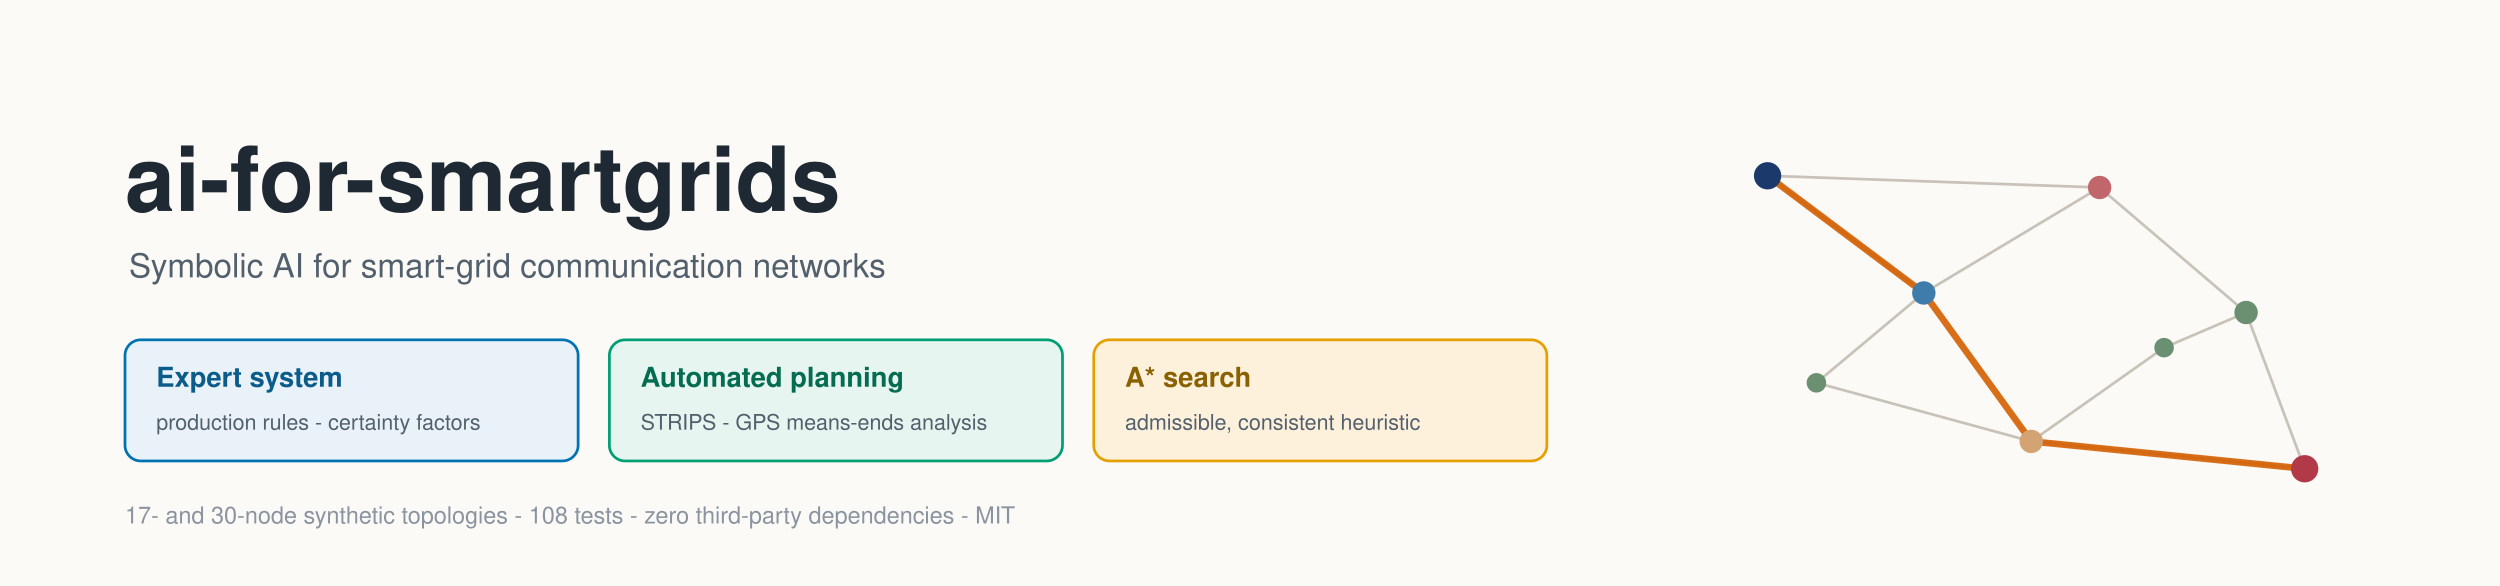
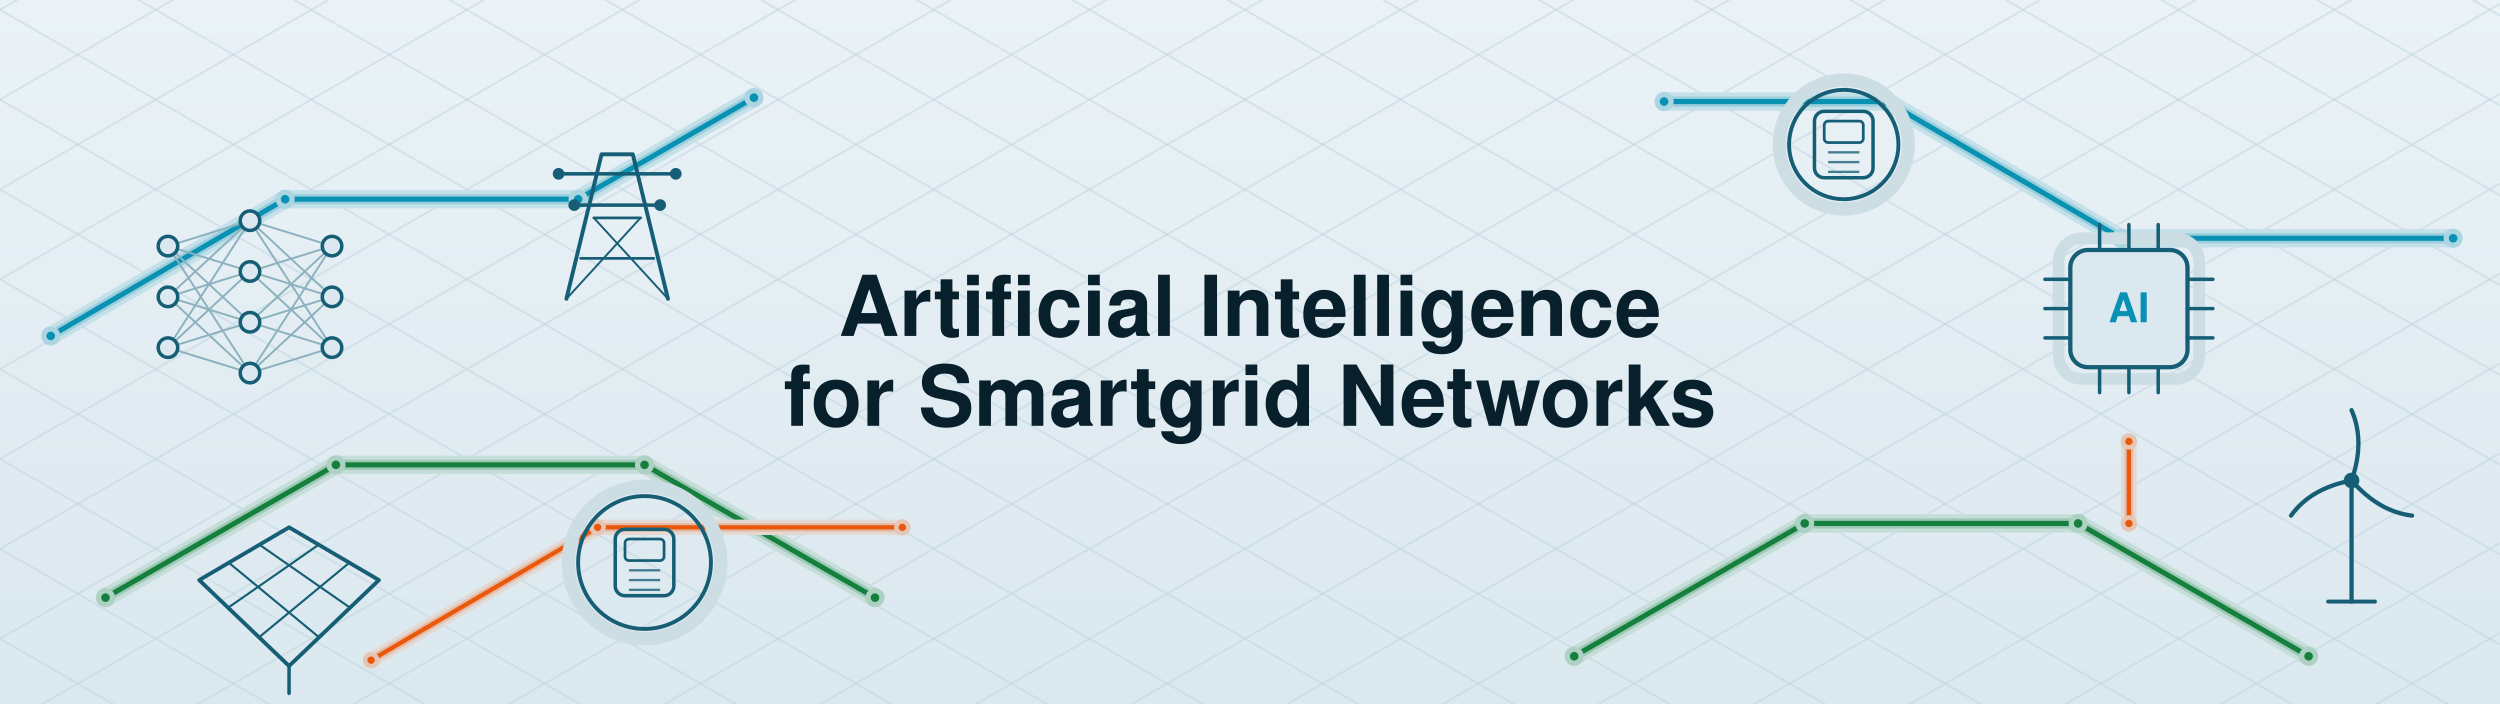
- <svg xmlns="http://www.w3.org/2000/svg" viewBox="0 0 1280 300" width="1280" height="300" font-family="Segoe UI, Helvetica, Arial, sans-serif">
-   <rect width="1280" height="300" fill="#fbfaf7" />
-   <line x1="905" y1="90" x2="985" y2="150" stroke="#c9c2b8" stroke-width="1.4" />
-   <line x1="985" y1="150" x2="1075" y2="96" stroke="#c9c2b8" stroke-width="1.4" />
-   <line x1="1075" y1="96" x2="1150" y2="160" stroke="#c9c2b8" stroke-width="1.4" />
-   <line x1="985" y1="150" x2="930" y2="196" stroke="#c9c2b8" stroke-width="1.4" />
-   <line x1="930" y1="196" x2="1040" y2="226" stroke="#c9c2b8" stroke-width="1.4" />
-   <line x1="1040" y1="226" x2="1180" y2="240" stroke="#c9c2b8" stroke-width="1.4" />
-   <line x1="1150" y1="160" x2="1108" y2="178" stroke="#c9c2b8" stroke-width="1.4" />
-   <line x1="1108" y1="178" x2="1040" y2="226" stroke="#c9c2b8" stroke-width="1.4" />
-   <line x1="1150" y1="160" x2="1180" y2="240" stroke="#c9c2b8" stroke-width="1.4" />
-   <line x1="905" y1="90" x2="1075" y2="96" stroke="#c9c2b8" stroke-width="1.4" />
-   <polyline points="905,90 985,150 1040,226 1180,240" fill="none" stroke="#D55E00" stroke-width="3.4" stroke-linejoin="round" stroke-linecap="round" opacity="0.9" />
-   <circle cx="905" cy="90" r="7" fill="#1b3a6b" />
-   <circle cx="985" cy="150" r="6" fill="#3f7cac" />
-   <circle cx="1075" cy="96" r="6" fill="#c1666b" />
-   <circle cx="1150" cy="160" r="6" fill="#6b8f71" />
-   <circle cx="1040" cy="226" r="6" fill="#d4a373" />
-   <circle cx="1180" cy="240" r="7" fill="#b23a48" />
-   <circle cx="930" cy="196" r="5" fill="#6b8f71" />
-   <circle cx="1108" cy="178" r="5" fill="#6b8f71" />
-   <text x="64" y="108" font-size="46" fill="#1f2933" font-weight="700">ai-for-smartgrids</text>
-   <text x="66" y="142" font-size="17" fill="#52606d">Symbolic AI for smart-grid communication networks</text>
-   <rect x="64" y="174" width="232" height="62" rx="8" fill="#e8f2f8" stroke="#0072B2" stroke-width="1.4" />
-   <text x="80" y="198" font-size="14" fill="#0b5c8a" font-weight="700">Expert system</text>
-   <text x="80" y="220" font-size="11" fill="#52606d">production rules - certainty factors</text>
-   <rect x="312" y="174" width="232" height="62" rx="8" fill="#e6f5f0" stroke="#009E73" stroke-width="1.4" />
-   <text x="328" y="198" font-size="14" fill="#046c50" font-weight="700">Automated planning</text>
-   <text x="328" y="220" font-size="11" fill="#52606d">STRIPS - GPS means-ends analysis</text>
-   <rect x="560" y="174" width="232" height="62" rx="8" fill="#fdf1dc" stroke="#E69F00" stroke-width="1.4" />
-   <text x="576" y="198" font-size="14" fill="#8a6100" font-weight="700">A* search</text>
-   <text x="576" y="220" font-size="11" fill="#52606d">admissible, consistent heuristic</text>
-   <text x="64" y="268" font-size="12" fill="#8a94a0">17- and 30-node synthetic topologies  -  108 tests  -  zero third-party dependencies  -  MIT</text>
+ <svg xmlns="http://www.w3.org/2000/svg" viewBox="0 0 1280 360" width="1280" height="360" font-family="Segoe UI, Helvetica, Arial, sans-serif">
+   <rect x="0" y="0.00" width="1280" height="7.00" fill="#eaf2f6" />
+   <rect x="0" y="6.00" width="1280" height="7.00" fill="#eaf2f6" />
+   <rect x="0" y="12.00" width="1280" height="7.00" fill="#e9f2f6" />
+   <rect x="0" y="18.00" width="1280" height="7.00" fill="#e9f1f6" />
+   <rect x="0" y="24.00" width="1280" height="7.00" fill="#e9f1f6" />
+   <rect x="0" y="30.00" width="1280" height="7.00" fill="#e9f1f5" />
+   <rect x="0" y="36.00" width="1280" height="7.00" fill="#e8f1f5" />
+   <rect x="0" y="42.00" width="1280" height="7.00" fill="#e8f1f5" />
+   <rect x="0" y="48.00" width="1280" height="7.00" fill="#e8f1f5" />
+   <rect x="0" y="54.00" width="1280" height="7.00" fill="#e8f0f5" />
+   <rect x="0" y="60.00" width="1280" height="7.00" fill="#e7f0f5" />
+   <rect x="0" y="66.00" width="1280" height="7.00" fill="#e7f0f5" />
+   <rect x="0" y="72.00" width="1280" height="7.00" fill="#e7f0f5" />
+   <rect x="0" y="78.00" width="1280" height="7.00" fill="#e7f0f4" />
+   <rect x="0" y="84.00" width="1280" height="7.00" fill="#e6f0f4" />
+   <rect x="0" y="90.00" width="1280" height="7.00" fill="#e6eff4" />
+   <rect x="0" y="96.00" width="1280" height="7.00" fill="#e6eff4" />
+   <rect x="0" y="102.00" width="1280" height="7.00" fill="#e6eff4" />
+   <rect x="0" y="108.00" width="1280" height="7.00" fill="#e5eff4" />
+   <rect x="0" y="114.00" width="1280" height="7.00" fill="#e5eff4" />
+   <rect x="0" y="120.00" width="1280" height="7.00" fill="#e5eff4" />
+   <rect x="0" y="126.00" width="1280" height="7.00" fill="#e5eef4" />
+   <rect x="0" y="132.00" width="1280" height="7.00" fill="#e4eef3" />
+   <rect x="0" y="138.00" width="1280" height="7.00" fill="#e4eef3" />
+   <rect x="0" y="144.00" width="1280" height="7.00" fill="#e4eef3" />
+   <rect x="0" y="150.00" width="1280" height="7.00" fill="#e4eef3" />
+   <rect x="0" y="156.00" width="1280" height="7.00" fill="#e3eef3" />
+   <rect x="0" y="162.00" width="1280" height="7.00" fill="#e3edf3" />
+   <rect x="0" y="168.00" width="1280" height="7.00" fill="#e3edf3" />
+   <rect x="0" y="174.00" width="1280" height="7.00" fill="#e3edf3" />
+   <rect x="0" y="180.00" width="1280" height="7.00" fill="#e2edf2" />
+   <rect x="0" y="186.00" width="1280" height="7.00" fill="#e2edf2" />
+   <rect x="0" y="192.00" width="1280" height="7.00" fill="#e2edf2" />
+   <rect x="0" y="198.00" width="1280" height="7.00" fill="#e2ecf2" />
+   <rect x="0" y="204.00" width="1280" height="7.00" fill="#e1ecf2" />
+   <rect x="0" y="210.00" width="1280" height="7.00" fill="#e1ecf2" />
+   <rect x="0" y="216.00" width="1280" height="7.00" fill="#e1ecf2" />
+   <rect x="0" y="222.00" width="1280" height="7.00" fill="#e1ecf2" />
+   <rect x="0" y="228.00" width="1280" height="7.00" fill="#e0ecf1" />
+   <rect x="0" y="234.00" width="1280" height="7.00" fill="#e0ebf1" />
+   <rect x="0" y="240.00" width="1280" height="7.00" fill="#e0ebf1" />
+   <rect x="0" y="246.00" width="1280" height="7.00" fill="#e0ebf1" />
+   <rect x="0" y="252.00" width="1280" height="7.00" fill="#dfebf1" />
+   <rect x="0" y="258.00" width="1280" height="7.00" fill="#dfebf1" />
+   <rect x="0" y="264.00" width="1280" height="7.00" fill="#dfebf1" />
+   <rect x="0" y="270.00" width="1280" height="7.00" fill="#dfeaf1" />
+   <rect x="0" y="276.00" width="1280" height="7.00" fill="#deeaf1" />
+   <rect x="0" y="282.00" width="1280" height="7.00" fill="#deeaf0" />
+   <rect x="0" y="288.00" width="1280" height="7.00" fill="#deeaf0" />
+   <rect x="0" y="294.00" width="1280" height="7.00" fill="#deeaf0" />
+   <rect x="0" y="300.00" width="1280" height="7.00" fill="#ddeaf0" />
+   <rect x="0" y="306.00" width="1280" height="7.00" fill="#dde9f0" />
+   <rect x="0" y="312.00" width="1280" height="7.00" fill="#dde9f0" />
+   <rect x="0" y="318.00" width="1280" height="7.00" fill="#dde9f0" />
+   <rect x="0" y="324.00" width="1280" height="7.00" fill="#dce9f0" />
+   <rect x="0" y="330.00" width="1280" height="7.00" fill="#dce9ef" />
+   <rect x="0" y="336.00" width="1280" height="7.00" fill="#dce9ef" />
+   <rect x="0" y="342.00" width="1280" height="7.00" fill="#dce8ef" />
+   <rect x="0" y="348.00" width="1280" height="7.00" fill="#dbe8ef" />
+   <rect x="0" y="354.00" width="1280" height="7.00" fill="#dbe8ef" />
+   <line x1="0" y1="-1191" x2="1280" y2="-452" stroke="#bed4e0" stroke-width="1" stroke-opacity="0.5" />
+   <line x1="0" y1="-1191" x2="1280" y2="-1930" stroke="#bed4e0" stroke-width="1" stroke-opacity="0.5" />
+   <line x1="0" y1="-1145" x2="1280" y2="-406" stroke="#bed4e0" stroke-width="1" stroke-opacity="0.5" />
+   <line x1="0" y1="-1145" x2="1280" y2="-1884" stroke="#bed4e0" stroke-width="1" stroke-opacity="0.5" />
+   <line x1="0" y1="-1099" x2="1280" y2="-360" stroke="#bed4e0" stroke-width="1" stroke-opacity="0.5" />
+   <line x1="0" y1="-1099" x2="1280" y2="-1838" stroke="#bed4e0" stroke-width="1" stroke-opacity="0.5" />
+   <line x1="0" y1="-1053" x2="1280" y2="-314" stroke="#bed4e0" stroke-width="1" stroke-opacity="0.5" />
+   <line x1="0" y1="-1053" x2="1280" y2="-1792" stroke="#bed4e0" stroke-width="1" stroke-opacity="0.5" />
+   <line x1="0" y1="-1007" x2="1280" y2="-268" stroke="#bed4e0" stroke-width="1" stroke-opacity="0.5" />
+   <line x1="0" y1="-1007" x2="1280" y2="-1746" stroke="#bed4e0" stroke-width="1" stroke-opacity="0.5" />
+   <line x1="0" y1="-961" x2="1280" y2="-222" stroke="#bed4e0" stroke-width="1" stroke-opacity="0.5" />
+   <line x1="0" y1="-961" x2="1280" y2="-1700" stroke="#bed4e0" stroke-width="1" stroke-opacity="0.5" />
+   <line x1="0" y1="-915" x2="1280" y2="-176" stroke="#bed4e0" stroke-width="1" stroke-opacity="0.5" />
+   <line x1="0" y1="-915" x2="1280" y2="-1654" stroke="#bed4e0" stroke-width="1" stroke-opacity="0.5" />
+   <line x1="0" y1="-869" x2="1280" y2="-130" stroke="#bed4e0" stroke-width="1" stroke-opacity="0.5" />
+   <line x1="0" y1="-869" x2="1280" y2="-1608" stroke="#bed4e0" stroke-width="1" stroke-opacity="0.5" />
+   <line x1="0" y1="-823" x2="1280" y2="-84" stroke="#bed4e0" stroke-width="1" stroke-opacity="0.5" />
+   <line x1="0" y1="-823" x2="1280" y2="-1562" stroke="#bed4e0" stroke-width="1" stroke-opacity="0.5" />
+   <line x1="0" y1="-777" x2="1280" y2="-38" stroke="#bed4e0" stroke-width="1" stroke-opacity="0.5" />
+   <line x1="0" y1="-777" x2="1280" y2="-1516" stroke="#bed4e0" stroke-width="1" stroke-opacity="0.5" />
+   <line x1="0" y1="-731" x2="1280" y2="8" stroke="#bed4e0" stroke-width="1" stroke-opacity="0.5" />
+   <line x1="0" y1="-731" x2="1280" y2="-1470" stroke="#bed4e0" stroke-width="1" stroke-opacity="0.5" />
+   <line x1="0" y1="-685" x2="1280" y2="54" stroke="#bed4e0" stroke-width="1" stroke-opacity="0.5" />
+   <line x1="0" y1="-685" x2="1280" y2="-1424" stroke="#bed4e0" stroke-width="1" stroke-opacity="0.5" />
+   <line x1="0" y1="-639" x2="1280" y2="100" stroke="#bed4e0" stroke-width="1" stroke-opacity="0.5" />
+   <line x1="0" y1="-639" x2="1280" y2="-1378" stroke="#bed4e0" stroke-width="1" stroke-opacity="0.5" />
+   <line x1="0" y1="-593" x2="1280" y2="146" stroke="#bed4e0" stroke-width="1" stroke-opacity="0.5" />
+   <line x1="0" y1="-593" x2="1280" y2="-1332" stroke="#bed4e0" stroke-width="1" stroke-opacity="0.5" />
+   <line x1="0" y1="-547" x2="1280" y2="192" stroke="#bed4e0" stroke-width="1" stroke-opacity="0.5" />
+   <line x1="0" y1="-547" x2="1280" y2="-1286" stroke="#bed4e0" stroke-width="1" stroke-opacity="0.5" />
+   <line x1="0" y1="-501" x2="1280" y2="238" stroke="#bed4e0" stroke-width="1" stroke-opacity="0.5" />
+   <line x1="0" y1="-501" x2="1280" y2="-1240" stroke="#bed4e0" stroke-width="1" stroke-opacity="0.5" />
+   <line x1="0" y1="-455" x2="1280" y2="284" stroke="#bed4e0" stroke-width="1" stroke-opacity="0.5" />
+   <line x1="0" y1="-455" x2="1280" y2="-1194" stroke="#bed4e0" stroke-width="1" stroke-opacity="0.5" />
+   <line x1="0" y1="-409" x2="1280" y2="330" stroke="#bed4e0" stroke-width="1" stroke-opacity="0.5" />
+   <line x1="0" y1="-409" x2="1280" y2="-1148" stroke="#bed4e0" stroke-width="1" stroke-opacity="0.5" />
+   <line x1="0" y1="-363" x2="1280" y2="376" stroke="#bed4e0" stroke-width="1" stroke-opacity="0.5" />
+   <line x1="0" y1="-363" x2="1280" y2="-1102" stroke="#bed4e0" stroke-width="1" stroke-opacity="0.5" />
+   <line x1="0" y1="-317" x2="1280" y2="422" stroke="#bed4e0" stroke-width="1" stroke-opacity="0.5" />
+   <line x1="0" y1="-317" x2="1280" y2="-1056" stroke="#bed4e0" stroke-width="1" stroke-opacity="0.5" />
+   <line x1="0" y1="-271" x2="1280" y2="468" stroke="#bed4e0" stroke-width="1" stroke-opacity="0.5" />
+   <line x1="0" y1="-271" x2="1280" y2="-1010" stroke="#bed4e0" stroke-width="1" stroke-opacity="0.5" />
+   <line x1="0" y1="-225" x2="1280" y2="514" stroke="#bed4e0" stroke-width="1" stroke-opacity="0.5" />
+   <line x1="0" y1="-225" x2="1280" y2="-964" stroke="#bed4e0" stroke-width="1" stroke-opacity="0.5" />
+   <line x1="0" y1="-179" x2="1280" y2="560" stroke="#bed4e0" stroke-width="1" stroke-opacity="0.5" />
+   <line x1="0" y1="-179" x2="1280" y2="-918" stroke="#bed4e0" stroke-width="1" stroke-opacity="0.5" />
+   <line x1="0" y1="-133" x2="1280" y2="606" stroke="#bed4e0" stroke-width="1" stroke-opacity="0.5" />
+   <line x1="0" y1="-133" x2="1280" y2="-872" stroke="#bed4e0" stroke-width="1" stroke-opacity="0.5" />
+   <line x1="0" y1="-87" x2="1280" y2="652" stroke="#bed4e0" stroke-width="1" stroke-opacity="0.5" />
+   <line x1="0" y1="-87" x2="1280" y2="-826" stroke="#bed4e0" stroke-width="1" stroke-opacity="0.5" />
+   <line x1="0" y1="-41" x2="1280" y2="698" stroke="#bed4e0" stroke-width="1" stroke-opacity="0.5" />
+   <line x1="0" y1="-41" x2="1280" y2="-780" stroke="#bed4e0" stroke-width="1" stroke-opacity="0.5" />
+   <line x1="0" y1="5" x2="1280" y2="744" stroke="#bed4e0" stroke-width="1" stroke-opacity="0.5" />
+   <line x1="0" y1="5" x2="1280" y2="-734" stroke="#bed4e0" stroke-width="1" stroke-opacity="0.5" />
+   <line x1="0" y1="51" x2="1280" y2="790" stroke="#bed4e0" stroke-width="1" stroke-opacity="0.5" />
+   <line x1="0" y1="51" x2="1280" y2="-688" stroke="#bed4e0" stroke-width="1" stroke-opacity="0.5" />
+   <line x1="0" y1="97" x2="1280" y2="836" stroke="#bed4e0" stroke-width="1" stroke-opacity="0.5" />
+   <line x1="0" y1="97" x2="1280" y2="-642" stroke="#bed4e0" stroke-width="1" stroke-opacity="0.5" />
+   <line x1="0" y1="143" x2="1280" y2="882" stroke="#bed4e0" stroke-width="1" stroke-opacity="0.5" />
+   <line x1="0" y1="143" x2="1280" y2="-596" stroke="#bed4e0" stroke-width="1" stroke-opacity="0.5" />
+   <line x1="0" y1="189" x2="1280" y2="928" stroke="#bed4e0" stroke-width="1" stroke-opacity="0.5" />
+   <line x1="0" y1="189" x2="1280" y2="-550" stroke="#bed4e0" stroke-width="1" stroke-opacity="0.5" />
+   <line x1="0" y1="235" x2="1280" y2="974" stroke="#bed4e0" stroke-width="1" stroke-opacity="0.5" />
+   <line x1="0" y1="235" x2="1280" y2="-504" stroke="#bed4e0" stroke-width="1" stroke-opacity="0.5" />
+   <line x1="0" y1="281" x2="1280" y2="1020" stroke="#bed4e0" stroke-width="1" stroke-opacity="0.5" />
+   <line x1="0" y1="281" x2="1280" y2="-458" stroke="#bed4e0" stroke-width="1" stroke-opacity="0.5" />
+   <line x1="0" y1="327" x2="1280" y2="1066" stroke="#bed4e0" stroke-width="1" stroke-opacity="0.5" />
+   <line x1="0" y1="327" x2="1280" y2="-412" stroke="#bed4e0" stroke-width="1" stroke-opacity="0.5" />
+   <line x1="0" y1="373" x2="1280" y2="1112" stroke="#bed4e0" stroke-width="1" stroke-opacity="0.5" />
+   <line x1="0" y1="373" x2="1280" y2="-366" stroke="#bed4e0" stroke-width="1" stroke-opacity="0.5" />
+   <line x1="0" y1="419" x2="1280" y2="1158" stroke="#bed4e0" stroke-width="1" stroke-opacity="0.5" />
+   <line x1="0" y1="419" x2="1280" y2="-320" stroke="#bed4e0" stroke-width="1" stroke-opacity="0.5" />
+   <line x1="0" y1="465" x2="1280" y2="1204" stroke="#bed4e0" stroke-width="1" stroke-opacity="0.5" />
+   <line x1="0" y1="465" x2="1280" y2="-274" stroke="#bed4e0" stroke-width="1" stroke-opacity="0.5" />
+   <line x1="0" y1="511" x2="1280" y2="1250" stroke="#bed4e0" stroke-width="1" stroke-opacity="0.5" />
+   <line x1="0" y1="511" x2="1280" y2="-228" stroke="#bed4e0" stroke-width="1" stroke-opacity="0.5" />
+   <line x1="0" y1="557" x2="1280" y2="1296" stroke="#bed4e0" stroke-width="1" stroke-opacity="0.5" />
+   <line x1="0" y1="557" x2="1280" y2="-182" stroke="#bed4e0" stroke-width="1" stroke-opacity="0.5" />
+   <line x1="0" y1="603" x2="1280" y2="1342" stroke="#bed4e0" stroke-width="1" stroke-opacity="0.5" />
+   <line x1="0" y1="603" x2="1280" y2="-136" stroke="#bed4e0" stroke-width="1" stroke-opacity="0.5" />
+   <line x1="0" y1="649" x2="1280" y2="1388" stroke="#bed4e0" stroke-width="1" stroke-opacity="0.5" />
+   <line x1="0" y1="649" x2="1280" y2="-90" stroke="#bed4e0" stroke-width="1" stroke-opacity="0.5" />
+   <line x1="0" y1="695" x2="1280" y2="1434" stroke="#bed4e0" stroke-width="1" stroke-opacity="0.5" />
+   <line x1="0" y1="695" x2="1280" y2="-44" stroke="#bed4e0" stroke-width="1" stroke-opacity="0.5" />
+   <line x1="0" y1="741" x2="1280" y2="1480" stroke="#bed4e0" stroke-width="1" stroke-opacity="0.5" />
+   <line x1="0" y1="741" x2="1280" y2="2" stroke="#bed4e0" stroke-width="1" stroke-opacity="0.5" />
+   <line x1="0" y1="787" x2="1280" y2="1526" stroke="#bed4e0" stroke-width="1" stroke-opacity="0.5" />
+   <line x1="0" y1="787" x2="1280" y2="48" stroke="#bed4e0" stroke-width="1" stroke-opacity="0.5" />
+   <line x1="0" y1="833" x2="1280" y2="1572" stroke="#bed4e0" stroke-width="1" stroke-opacity="0.5" />
+   <line x1="0" y1="833" x2="1280" y2="94" stroke="#bed4e0" stroke-width="1" stroke-opacity="0.5" />
+   <line x1="0" y1="879" x2="1280" y2="1618" stroke="#bed4e0" stroke-width="1" stroke-opacity="0.5" />
+   <line x1="0" y1="879" x2="1280" y2="140" stroke="#bed4e0" stroke-width="1" stroke-opacity="0.5" />
+   <line x1="0" y1="925" x2="1280" y2="1664" stroke="#bed4e0" stroke-width="1" stroke-opacity="0.5" />
+   <line x1="0" y1="925" x2="1280" y2="186" stroke="#bed4e0" stroke-width="1" stroke-opacity="0.5" />
+   <line x1="0" y1="971" x2="1280" y2="1710" stroke="#bed4e0" stroke-width="1" stroke-opacity="0.5" />
+   <line x1="0" y1="971" x2="1280" y2="232" stroke="#bed4e0" stroke-width="1" stroke-opacity="0.5" />
+   <line x1="0" y1="1017" x2="1280" y2="1756" stroke="#bed4e0" stroke-width="1" stroke-opacity="0.5" />
+   <line x1="0" y1="1017" x2="1280" y2="278" stroke="#bed4e0" stroke-width="1" stroke-opacity="0.5" />
+   <line x1="0" y1="1063" x2="1280" y2="1802" stroke="#bed4e0" stroke-width="1" stroke-opacity="0.5" />
+   <line x1="0" y1="1063" x2="1280" y2="324" stroke="#bed4e0" stroke-width="1" stroke-opacity="0.5" />
+   <line x1="0" y1="1109" x2="1280" y2="1848" stroke="#bed4e0" stroke-width="1" stroke-opacity="0.5" />
+   <line x1="0" y1="1109" x2="1280" y2="370" stroke="#bed4e0" stroke-width="1" stroke-opacity="0.5" />
+   <line x1="0" y1="1155" x2="1280" y2="1894" stroke="#bed4e0" stroke-width="1" stroke-opacity="0.5" />
+   <line x1="0" y1="1155" x2="1280" y2="416" stroke="#bed4e0" stroke-width="1" stroke-opacity="0.5" />
+   <polyline points="26,172 146,102 296,102 386,50" fill="none" stroke="#c4e0e9" stroke-width="9.4" stroke-linejoin="round" stroke-linecap="round" />
+   <polyline points="26,172 146,102 296,102 386,50" fill="none" stroke="#99cedc" stroke-width="5.2" stroke-linejoin="round" stroke-linecap="round" />
+   <polyline points="26,172 146,102 296,102 386,50" fill="none" stroke="#0891b2" stroke-width="2.6" stroke-linejoin="round" stroke-linecap="round" />
+   <circle cx="26" cy="172" r="4.9" fill="#aad5e1" />
+   <circle cx="26" cy="172" r="2.2" fill="#0891b2" />
+   <circle cx="146" cy="102" r="4.9" fill="#aad5e1" />
+   <circle cx="146" cy="102" r="2.2" fill="#0891b2" />
+   <circle cx="296" cy="102" r="4.9" fill="#aad5e1" />
+   <circle cx="296" cy="102" r="2.2" fill="#0891b2" />
+   <circle cx="386" cy="50" r="4.9" fill="#aad5e1" />
+   <circle cx="386" cy="50" r="2.2" fill="#0891b2" />
+   <polyline points="54,306 172,238 330,238 448,306" fill="none" stroke="#c6ded9" stroke-width="9.4" stroke-linejoin="round" stroke-linecap="round" />
+   <polyline points="54,306 172,238 330,238 448,306" fill="none" stroke="#9dc8b4" stroke-width="5.2" stroke-linejoin="round" stroke-linecap="round" />
+   <polyline points="54,306 172,238 330,238 448,306" fill="none" stroke="#15803d" stroke-width="2.6" stroke-linejoin="round" stroke-linecap="round" />
+   <circle cx="54" cy="306" r="4.9" fill="#add1c3" />
+   <circle cx="54" cy="306" r="2.2" fill="#15803d" />
+   <circle cx="172" cy="238" r="4.9" fill="#add1c3" />
+   <circle cx="172" cy="238" r="2.2" fill="#15803d" />
+   <circle cx="330" cy="238" r="4.9" fill="#add1c3" />
+   <circle cx="330" cy="238" r="2.2" fill="#15803d" />
+   <circle cx="448" cy="306" r="4.9" fill="#add1c3" />
+   <circle cx="448" cy="306" r="2.2" fill="#15803d" />
+   <polyline points="190,338 306,270 462,270" fill="none" stroke="#e4d8d2" stroke-width="7.9" stroke-linejoin="round" stroke-linecap="round" />
+   <polyline points="190,338 306,270 462,270" fill="none" stroke="#e5baa4" stroke-width="4.4" stroke-linejoin="round" stroke-linecap="round" />
+   <polyline points="190,338 306,270 462,270" fill="none" stroke="#ea580c" stroke-width="2.2" stroke-linejoin="round" stroke-linecap="round" />
+   <circle cx="190" cy="338" r="4.2" fill="#e5c6b6" />
+   <circle cx="190" cy="338" r="1.9" fill="#ea580c" />
+   <circle cx="306" cy="270" r="4.2" fill="#e5c6b6" />
+   <circle cx="306" cy="270" r="1.9" fill="#ea580c" />
+   <circle cx="462" cy="270" r="4.2" fill="#e5c6b6" />
+   <circle cx="462" cy="270" r="1.9" fill="#ea580c" />
+   <polyline points="852,52 966,52 1086,122 1256,122" fill="none" stroke="#c4e0e9" stroke-width="9.4" stroke-linejoin="round" stroke-linecap="round" />
+   <polyline points="852,52 966,52 1086,122 1256,122" fill="none" stroke="#99cedc" stroke-width="5.2" stroke-linejoin="round" stroke-linecap="round" />
+   <polyline points="852,52 966,52 1086,122 1256,122" fill="none" stroke="#0891b2" stroke-width="2.6" stroke-linejoin="round" stroke-linecap="round" />
+   <circle cx="852" cy="52" r="4.9" fill="#aad5e1" />
+   <circle cx="852" cy="52" r="2.2" fill="#0891b2" />
+   <circle cx="966" cy="52" r="4.9" fill="#aad5e1" />
+   <circle cx="966" cy="52" r="2.2" fill="#0891b2" />
+   <circle cx="1086" cy="122" r="4.9" fill="#aad5e1" />
+   <circle cx="1086" cy="122" r="2.2" fill="#0891b2" />
+   <circle cx="1256" cy="122" r="4.9" fill="#aad5e1" />
+   <circle cx="1256" cy="122" r="2.2" fill="#0891b2" />
+   <polyline points="806,336 924,268 1064,268 1182,336" fill="none" stroke="#c6ded9" stroke-width="9.4" stroke-linejoin="round" stroke-linecap="round" />
+   <polyline points="806,336 924,268 1064,268 1182,336" fill="none" stroke="#9dc8b4" stroke-width="5.2" stroke-linejoin="round" stroke-linecap="round" />
+   <polyline points="806,336 924,268 1064,268 1182,336" fill="none" stroke="#15803d" stroke-width="2.6" stroke-linejoin="round" stroke-linecap="round" />
+   <circle cx="806" cy="336" r="4.9" fill="#add1c3" />
+   <circle cx="806" cy="336" r="2.2" fill="#15803d" />
+   <circle cx="924" cy="268" r="4.9" fill="#add1c3" />
+   <circle cx="924" cy="268" r="2.2" fill="#15803d" />
+   <circle cx="1064" cy="268" r="4.9" fill="#add1c3" />
+   <circle cx="1064" cy="268" r="2.2" fill="#15803d" />
+   <circle cx="1182" cy="336" r="4.9" fill="#add1c3" />
+   <circle cx="1182" cy="336" r="2.2" fill="#15803d" />
+   <polyline points="1090,226 1090,268" fill="none" stroke="#e4d8d2" stroke-width="7.9" stroke-linejoin="round" stroke-linecap="round" />
+   <polyline points="1090,226 1090,268" fill="none" stroke="#e5baa4" stroke-width="4.4" stroke-linejoin="round" stroke-linecap="round" />
+   <polyline points="1090,226 1090,268" fill="none" stroke="#ea580c" stroke-width="2.2" stroke-linejoin="round" stroke-linecap="round" />
+   <circle cx="1090" cy="226" r="4.2" fill="#e5c6b6" />
+   <circle cx="1090" cy="226" r="1.9" fill="#ea580c" />
+   <circle cx="1090" cy="268" r="4.2" fill="#e5c6b6" />
+   <circle cx="1090" cy="268" r="1.9" fill="#ea580c" />
+   <line x1="86" y1="126" x2="128" y2="113" stroke="#8cb1be" stroke-width="1" />
+   <line x1="86" y1="126" x2="128" y2="139" stroke="#8cb1be" stroke-width="1" />
+   <line x1="86" y1="126" x2="128" y2="165" stroke="#8cb1be" stroke-width="1" />
+   <line x1="86" y1="126" x2="128" y2="191" stroke="#8cb1be" stroke-width="1" />
+   <line x1="86" y1="152" x2="128" y2="113" stroke="#8cb1be" stroke-width="1" />
+   <line x1="86" y1="152" x2="128" y2="139" stroke="#8cb1be" stroke-width="1" />
+   <line x1="86" y1="152" x2="128" y2="165" stroke="#8cb1be" stroke-width="1" />
+   <line x1="86" y1="152" x2="128" y2="191" stroke="#8cb1be" stroke-width="1" />
+   <line x1="86" y1="178" x2="128" y2="113" stroke="#8cb1be" stroke-width="1" />
+   <line x1="86" y1="178" x2="128" y2="139" stroke="#8cb1be" stroke-width="1" />
+   <line x1="86" y1="178" x2="128" y2="165" stroke="#8cb1be" stroke-width="1" />
+   <line x1="86" y1="178" x2="128" y2="191" stroke="#8cb1be" stroke-width="1" />
+   <line x1="128" y1="113" x2="170" y2="126" stroke="#8cb1be" stroke-width="1" />
+   <line x1="128" y1="113" x2="170" y2="152" stroke="#8cb1be" stroke-width="1" />
+   <line x1="128" y1="113" x2="170" y2="178" stroke="#8cb1be" stroke-width="1" />
+   <line x1="128" y1="139" x2="170" y2="126" stroke="#8cb1be" stroke-width="1" />
+   <line x1="128" y1="139" x2="170" y2="152" stroke="#8cb1be" stroke-width="1" />
+   <line x1="128" y1="139" x2="170" y2="178" stroke="#8cb1be" stroke-width="1" />
+   <line x1="128" y1="165" x2="170" y2="126" stroke="#8cb1be" stroke-width="1" />
+   <line x1="128" y1="165" x2="170" y2="152" stroke="#8cb1be" stroke-width="1" />
+   <line x1="128" y1="165" x2="170" y2="178" stroke="#8cb1be" stroke-width="1" />
+   <line x1="128" y1="191" x2="170" y2="126" stroke="#8cb1be" stroke-width="1" />
+   <line x1="128" y1="191" x2="170" y2="152" stroke="#8cb1be" stroke-width="1" />
+   <line x1="128" y1="191" x2="170" y2="178" stroke="#8cb1be" stroke-width="1" />
+   <circle cx="86" cy="126" r="5.0" fill="#dbe8ef" stroke="#155e75" stroke-width="1.8" />
+   <circle cx="86" cy="152" r="5.0" fill="#dbe8ef" stroke="#155e75" stroke-width="1.8" />
+   <circle cx="86" cy="178" r="5.0" fill="#dbe8ef" stroke="#155e75" stroke-width="1.8" />
+   <circle cx="128" cy="113" r="5.0" fill="#dbe8ef" stroke="#155e75" stroke-width="1.8" />
+   <circle cx="128" cy="139" r="5.0" fill="#dbe8ef" stroke="#155e75" stroke-width="1.8" />
+   <circle cx="128" cy="165" r="5.0" fill="#dbe8ef" stroke="#155e75" stroke-width="1.8" />
+   <circle cx="128" cy="191" r="5.0" fill="#dbe8ef" stroke="#155e75" stroke-width="1.8" />
+   <circle cx="170" cy="126" r="5.0" fill="#dbe8ef" stroke="#155e75" stroke-width="1.8" />
+   <circle cx="170" cy="152" r="5.0" fill="#dbe8ef" stroke="#155e75" stroke-width="1.8" />
+   <circle cx="170" cy="178" r="5.0" fill="#dbe8ef" stroke="#155e75" stroke-width="1.8" />
+   <path d="M 148 270 L 194 297 L 148 341 L 102 297 Z" fill="none" stroke="#155e75" stroke-width="2.0" stroke-linecap="round" stroke-linejoin="round" />
+   <path d="M 133 279 L 179 311" fill="none" stroke="#155e75" stroke-width="1.1" stroke-linecap="round" stroke-linejoin="round" />
+   <path d="M 163 279 L 117 311" fill="none" stroke="#155e75" stroke-width="1.1" stroke-linecap="round" stroke-linejoin="round" />
+   <path d="M 117 288 L 163 326" fill="none" stroke="#155e75" stroke-width="1.1" stroke-linecap="round" stroke-linejoin="round" />
+   <path d="M 179 288 L 133 326" fill="none" stroke="#155e75" stroke-width="1.1" stroke-linecap="round" stroke-linejoin="round" />
+   <path d="M 148 341 L 148 355" fill="none" stroke="#155e75" stroke-width="1.8" stroke-linecap="round" stroke-linejoin="round" />
+   <path d="M 290.0 153.0 L 308.0 79.0 L 324.0 79.0 L 342.0 153.0" fill="none" stroke="#155e75" stroke-width="2.0" stroke-linecap="round" stroke-linejoin="round" />
+   <path d="M 297.28 132.28 L 334.72 132.28" fill="none" stroke="#155e75" stroke-width="1.4" stroke-linecap="round" stroke-linejoin="round" />
+   <path d="M 304.04 111.56 L 327.96 111.56" fill="none" stroke="#155e75" stroke-width="1.4" stroke-linecap="round" stroke-linejoin="round" />
+   <path d="M 290.0 153.0 L 327.96 111.56" fill="none" stroke="#155e75" stroke-width="1.0" stroke-linecap="round" stroke-linejoin="round" />
+   <path d="M 342.0 153.0 L 304.04 111.56" fill="none" stroke="#155e75" stroke-width="1.0" stroke-linecap="round" stroke-linejoin="round" />
+   <path d="M 286.0 89.0 L 346.0 89.0" fill="none" stroke="#155e75" stroke-width="1.8" stroke-linecap="round" stroke-linejoin="round" />
+   <circle cx="286" cy="89" r="3.0" fill="#155e75" />
+   <circle cx="346" cy="89" r="3.0" fill="#155e75" />
+   <path d="M 294.0 105.0 L 338.0 105.0" fill="none" stroke="#155e75" stroke-width="1.8" stroke-linecap="round" stroke-linejoin="round" />
+   <circle cx="294" cy="105" r="3.0" fill="#155e75" />
+   <circle cx="338" cy="105" r="3.0" fill="#155e75" />
+   <circle cx="330" cy="288" r="39" fill="none" stroke="#ccdde4" stroke-width="6.8" />
+   <circle cx="330" cy="288" r="34" fill="none" stroke="#155e75" stroke-width="2.0" />
+   <rect x="315" y="271" width="30" height="34" rx="5" fill="none" stroke="#155e75" stroke-width="1.8" />
+   <rect x="320" y="276" width="20" height="11" rx="2" fill="none" stroke="#155e75" stroke-width="1.4" />
+   <line x1="322" y1="292" x2="338" y2="292" stroke="#427d90" stroke-width="1.2" />
+   <line x1="322" y1="297" x2="338" y2="297" stroke="#427d90" stroke-width="1.2" />
+   <line x1="322" y1="302" x2="338" y2="302" stroke="#427d90" stroke-width="1.2" />
+   <circle cx="944" cy="74" r="33" fill="none" stroke="#ccdde4" stroke-width="6.8" />
+   <circle cx="944" cy="74" r="28" fill="none" stroke="#155e75" stroke-width="2.0" />
+   <rect x="929" y="57" width="30" height="34" rx="5" fill="none" stroke="#155e75" stroke-width="1.8" />
+   <rect x="934" y="62" width="20" height="11" rx="2" fill="none" stroke="#155e75" stroke-width="1.4" />
+   <line x1="936" y1="78" x2="952" y2="78" stroke="#427d90" stroke-width="1.2" />
+   <line x1="936" y1="83" x2="952" y2="83" stroke="#427d90" stroke-width="1.2" />
+   <line x1="936" y1="88" x2="952" y2="88" stroke="#427d90" stroke-width="1.2" />
+   <rect x="1054.0" y="122.0" width="72.0" height="72.0" rx="12" fill="none" stroke="#ccdde4" stroke-width="6" />
+   <rect x="1060.0" y="128.0" width="60.0" height="60.0" rx="9" fill="#dbe8ef" stroke="#155e75" stroke-width="2.2" />
+   <path d="M 1075.0 128.0 L 1075.0 115.0" fill="none" stroke="#155e75" stroke-width="1.8" stroke-linecap="round" stroke-linejoin="round" />
+   <path d="M 1075.0 188.0 L 1075.0 201.0" fill="none" stroke="#155e75" stroke-width="1.8" stroke-linecap="round" stroke-linejoin="round" />
+   <path d="M 1060.0 143.0 L 1047.0 143.0" fill="none" stroke="#155e75" stroke-width="1.8" stroke-linecap="round" stroke-linejoin="round" />
+   <path d="M 1120.0 143.0 L 1133.0 143.0" fill="none" stroke="#155e75" stroke-width="1.8" stroke-linecap="round" stroke-linejoin="round" />
+   <path d="M 1090.0 128.0 L 1090.0 115.0" fill="none" stroke="#155e75" stroke-width="1.8" stroke-linecap="round" stroke-linejoin="round" />
+   <path d="M 1090.0 188.0 L 1090.0 201.0" fill="none" stroke="#155e75" stroke-width="1.8" stroke-linecap="round" stroke-linejoin="round" />
+   <path d="M 1060.0 158.0 L 1047.0 158.0" fill="none" stroke="#155e75" stroke-width="1.8" stroke-linecap="round" stroke-linejoin="round" />
+   <path d="M 1120.0 158.0 L 1133.0 158.0" fill="none" stroke="#155e75" stroke-width="1.8" stroke-linecap="round" stroke-linejoin="round" />
+   <path d="M 1105.0 128.0 L 1105.0 115.0" fill="none" stroke="#155e75" stroke-width="1.8" stroke-linecap="round" stroke-linejoin="round" />
+   <path d="M 1105.0 188.0 L 1105.0 201.0" fill="none" stroke="#155e75" stroke-width="1.8" stroke-linecap="round" stroke-linejoin="round" />
+   <path d="M 1060.0 173.0 L 1047.0 173.0" fill="none" stroke="#155e75" stroke-width="1.8" stroke-linecap="round" stroke-linejoin="round" />
+   <path d="M 1120.0 173.0 L 1133.0 173.0" fill="none" stroke="#155e75" stroke-width="1.8" stroke-linecap="round" stroke-linejoin="round" />
+   <text x="1090" y="165" font-size="21" font-weight="700" fill="#0891b2" text-anchor="middle" font-family="Segoe UI, Helvetica, Arial, sans-serif">AI</text>
+   <path d="M 1204 308.0 L 1204 246.0" fill="none" stroke="#155e75" stroke-width="2.2" stroke-linecap="round" stroke-linejoin="round" />
+   <path d="M 1192.0 308.0 L 1216.0 308.0" fill="none" stroke="#155e75" stroke-width="2.0" stroke-linecap="round" stroke-linejoin="round" />
+   <path d="M 1204 246.0 Q 1211 226 1204 210" fill="none" stroke="#155e75" stroke-width="2.2" stroke-linecap="round" stroke-linejoin="round" />
+   <path d="M 1204 246.0 Q 1218 262 1235 264" fill="none" stroke="#155e75" stroke-width="2.2" stroke-linecap="round" stroke-linejoin="round" />
+   <path d="M 1204 246.0 Q 1183 250 1173 264" fill="none" stroke="#155e75" stroke-width="2.2" stroke-linecap="round" stroke-linejoin="round" />
+   <circle cx="1204" cy="246.0" r="4.0" fill="#155e75" />
+   <text x="640" y="172" font-size="43" font-weight="700" fill="#08202b" text-anchor="middle" font-family="Segoe UI, Helvetica, Arial, sans-serif">Artificial Intelligence</text>
+   <text x="640" y="218" font-size="43" font-weight="700" fill="#08202b" text-anchor="middle" font-family="Segoe UI, Helvetica, Arial, sans-serif">for Smartgrid Networks</text>
</svg>
